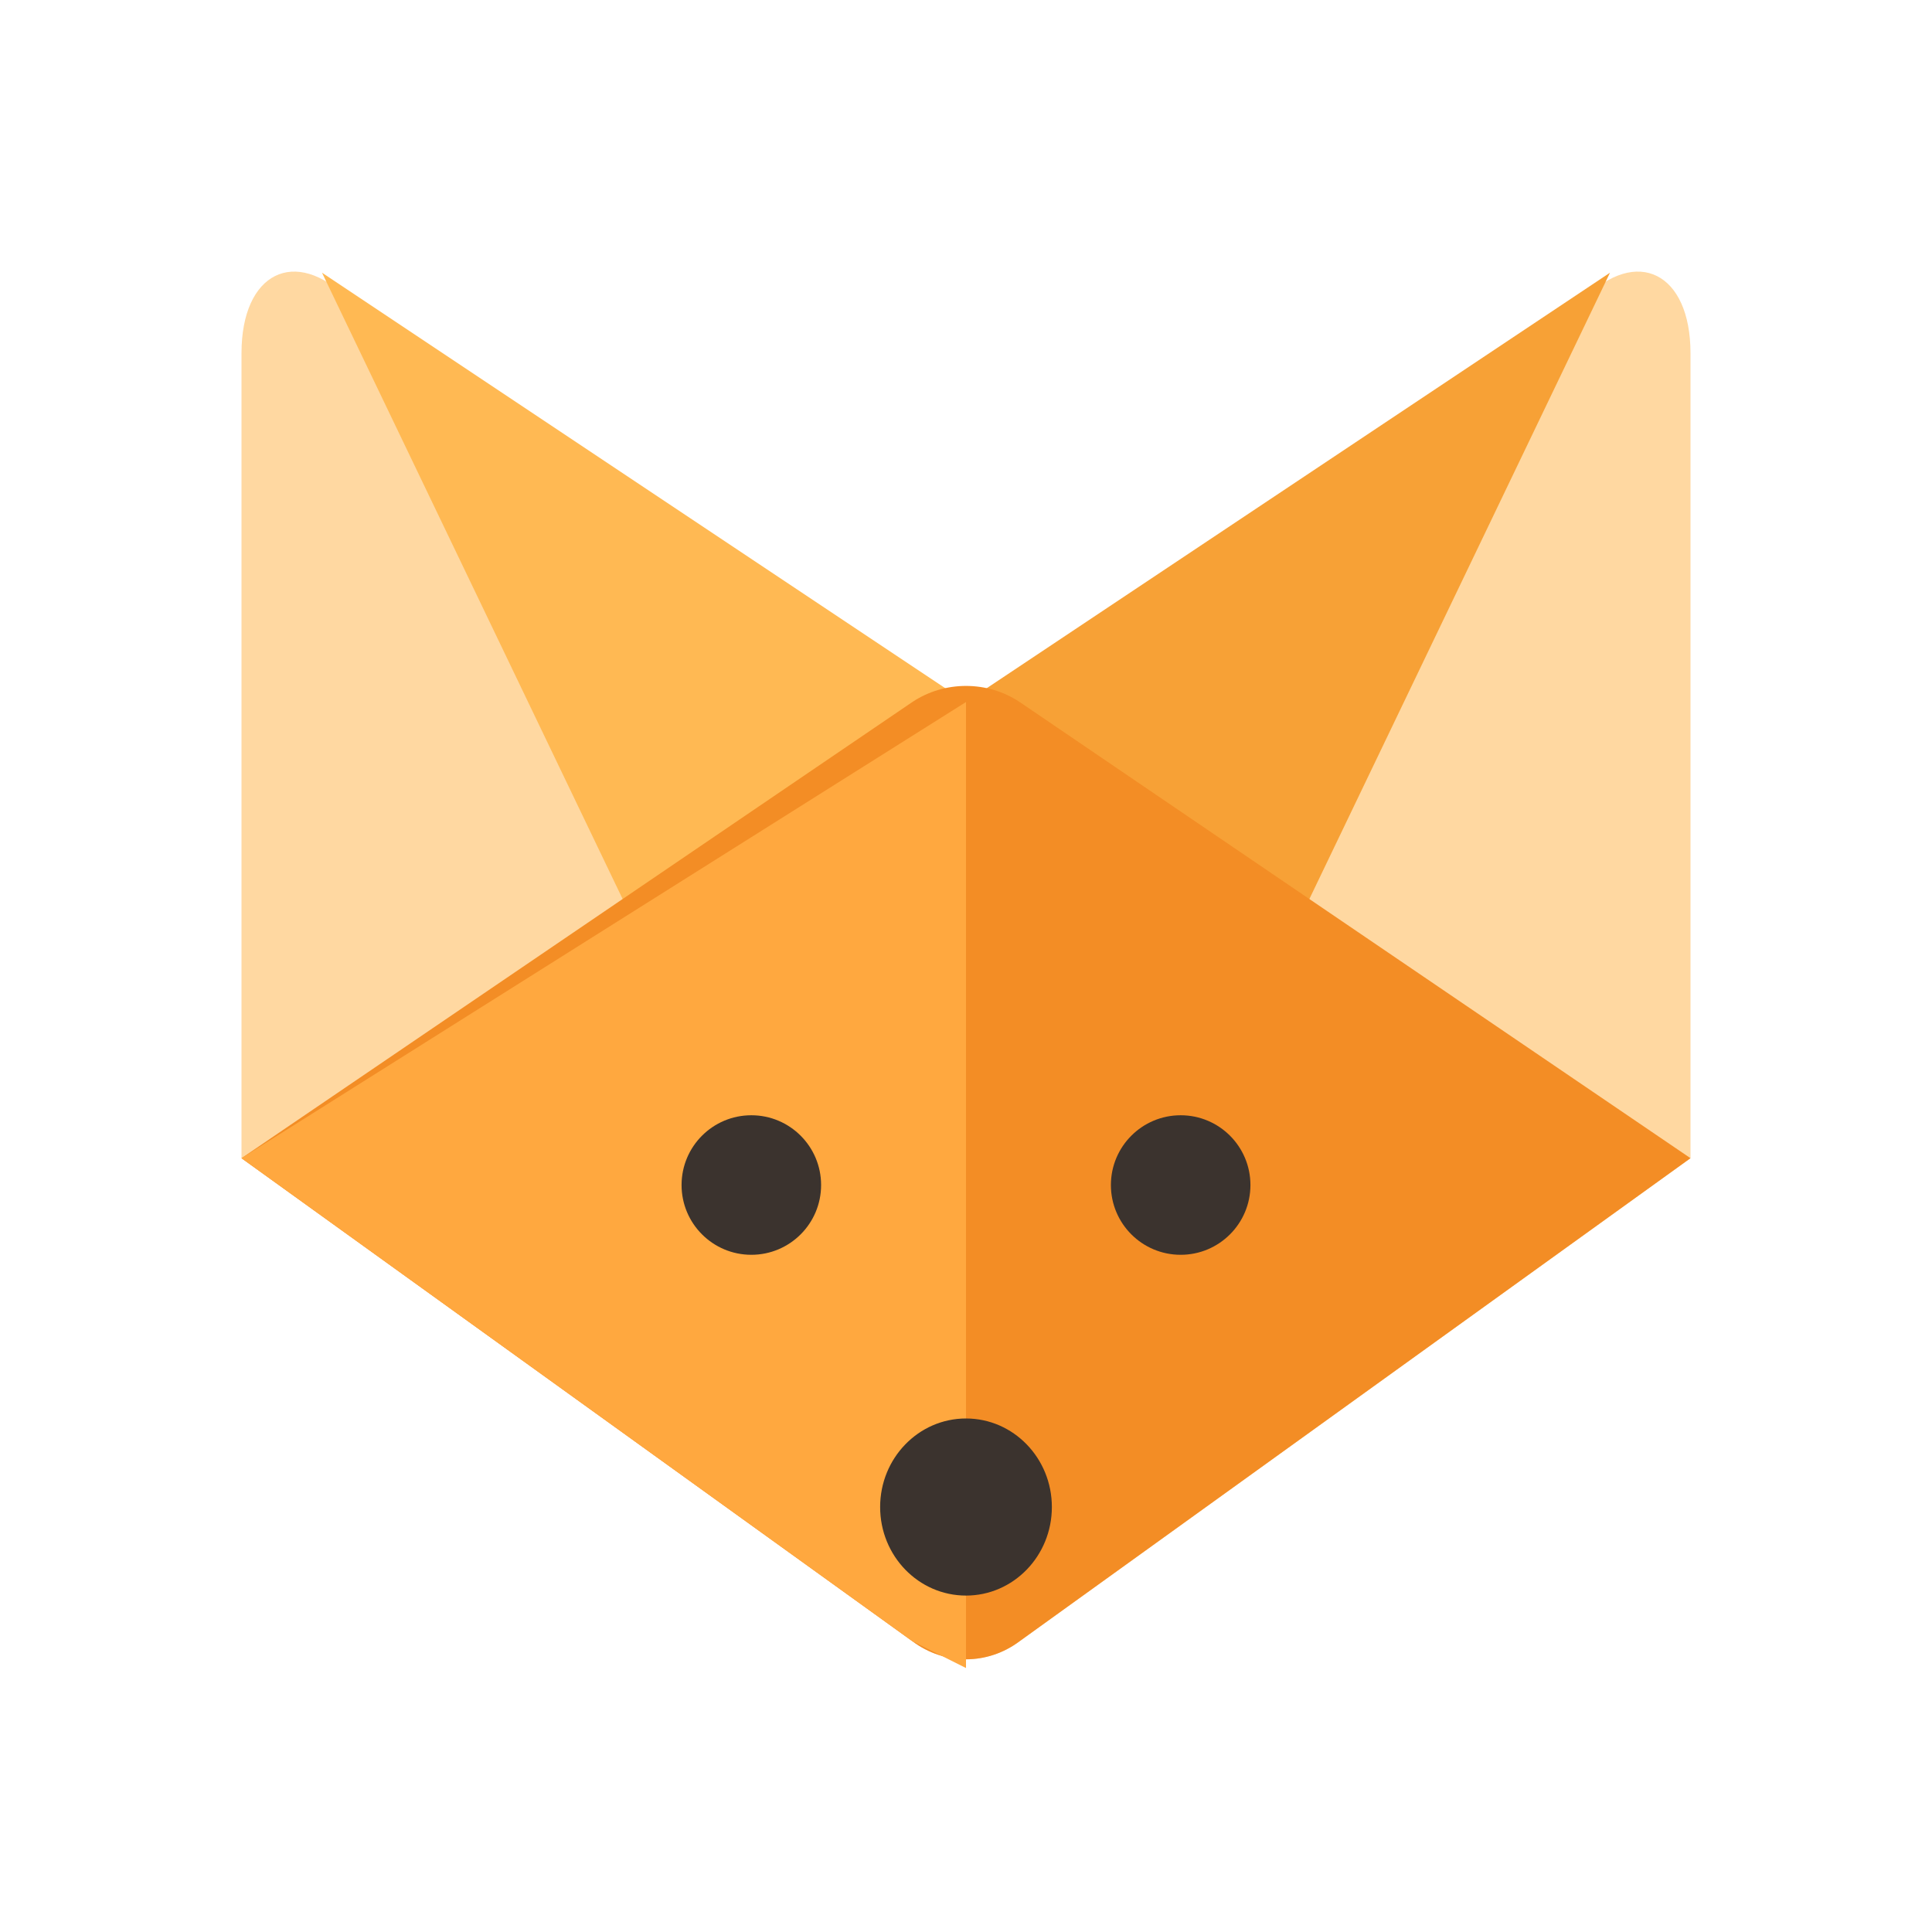
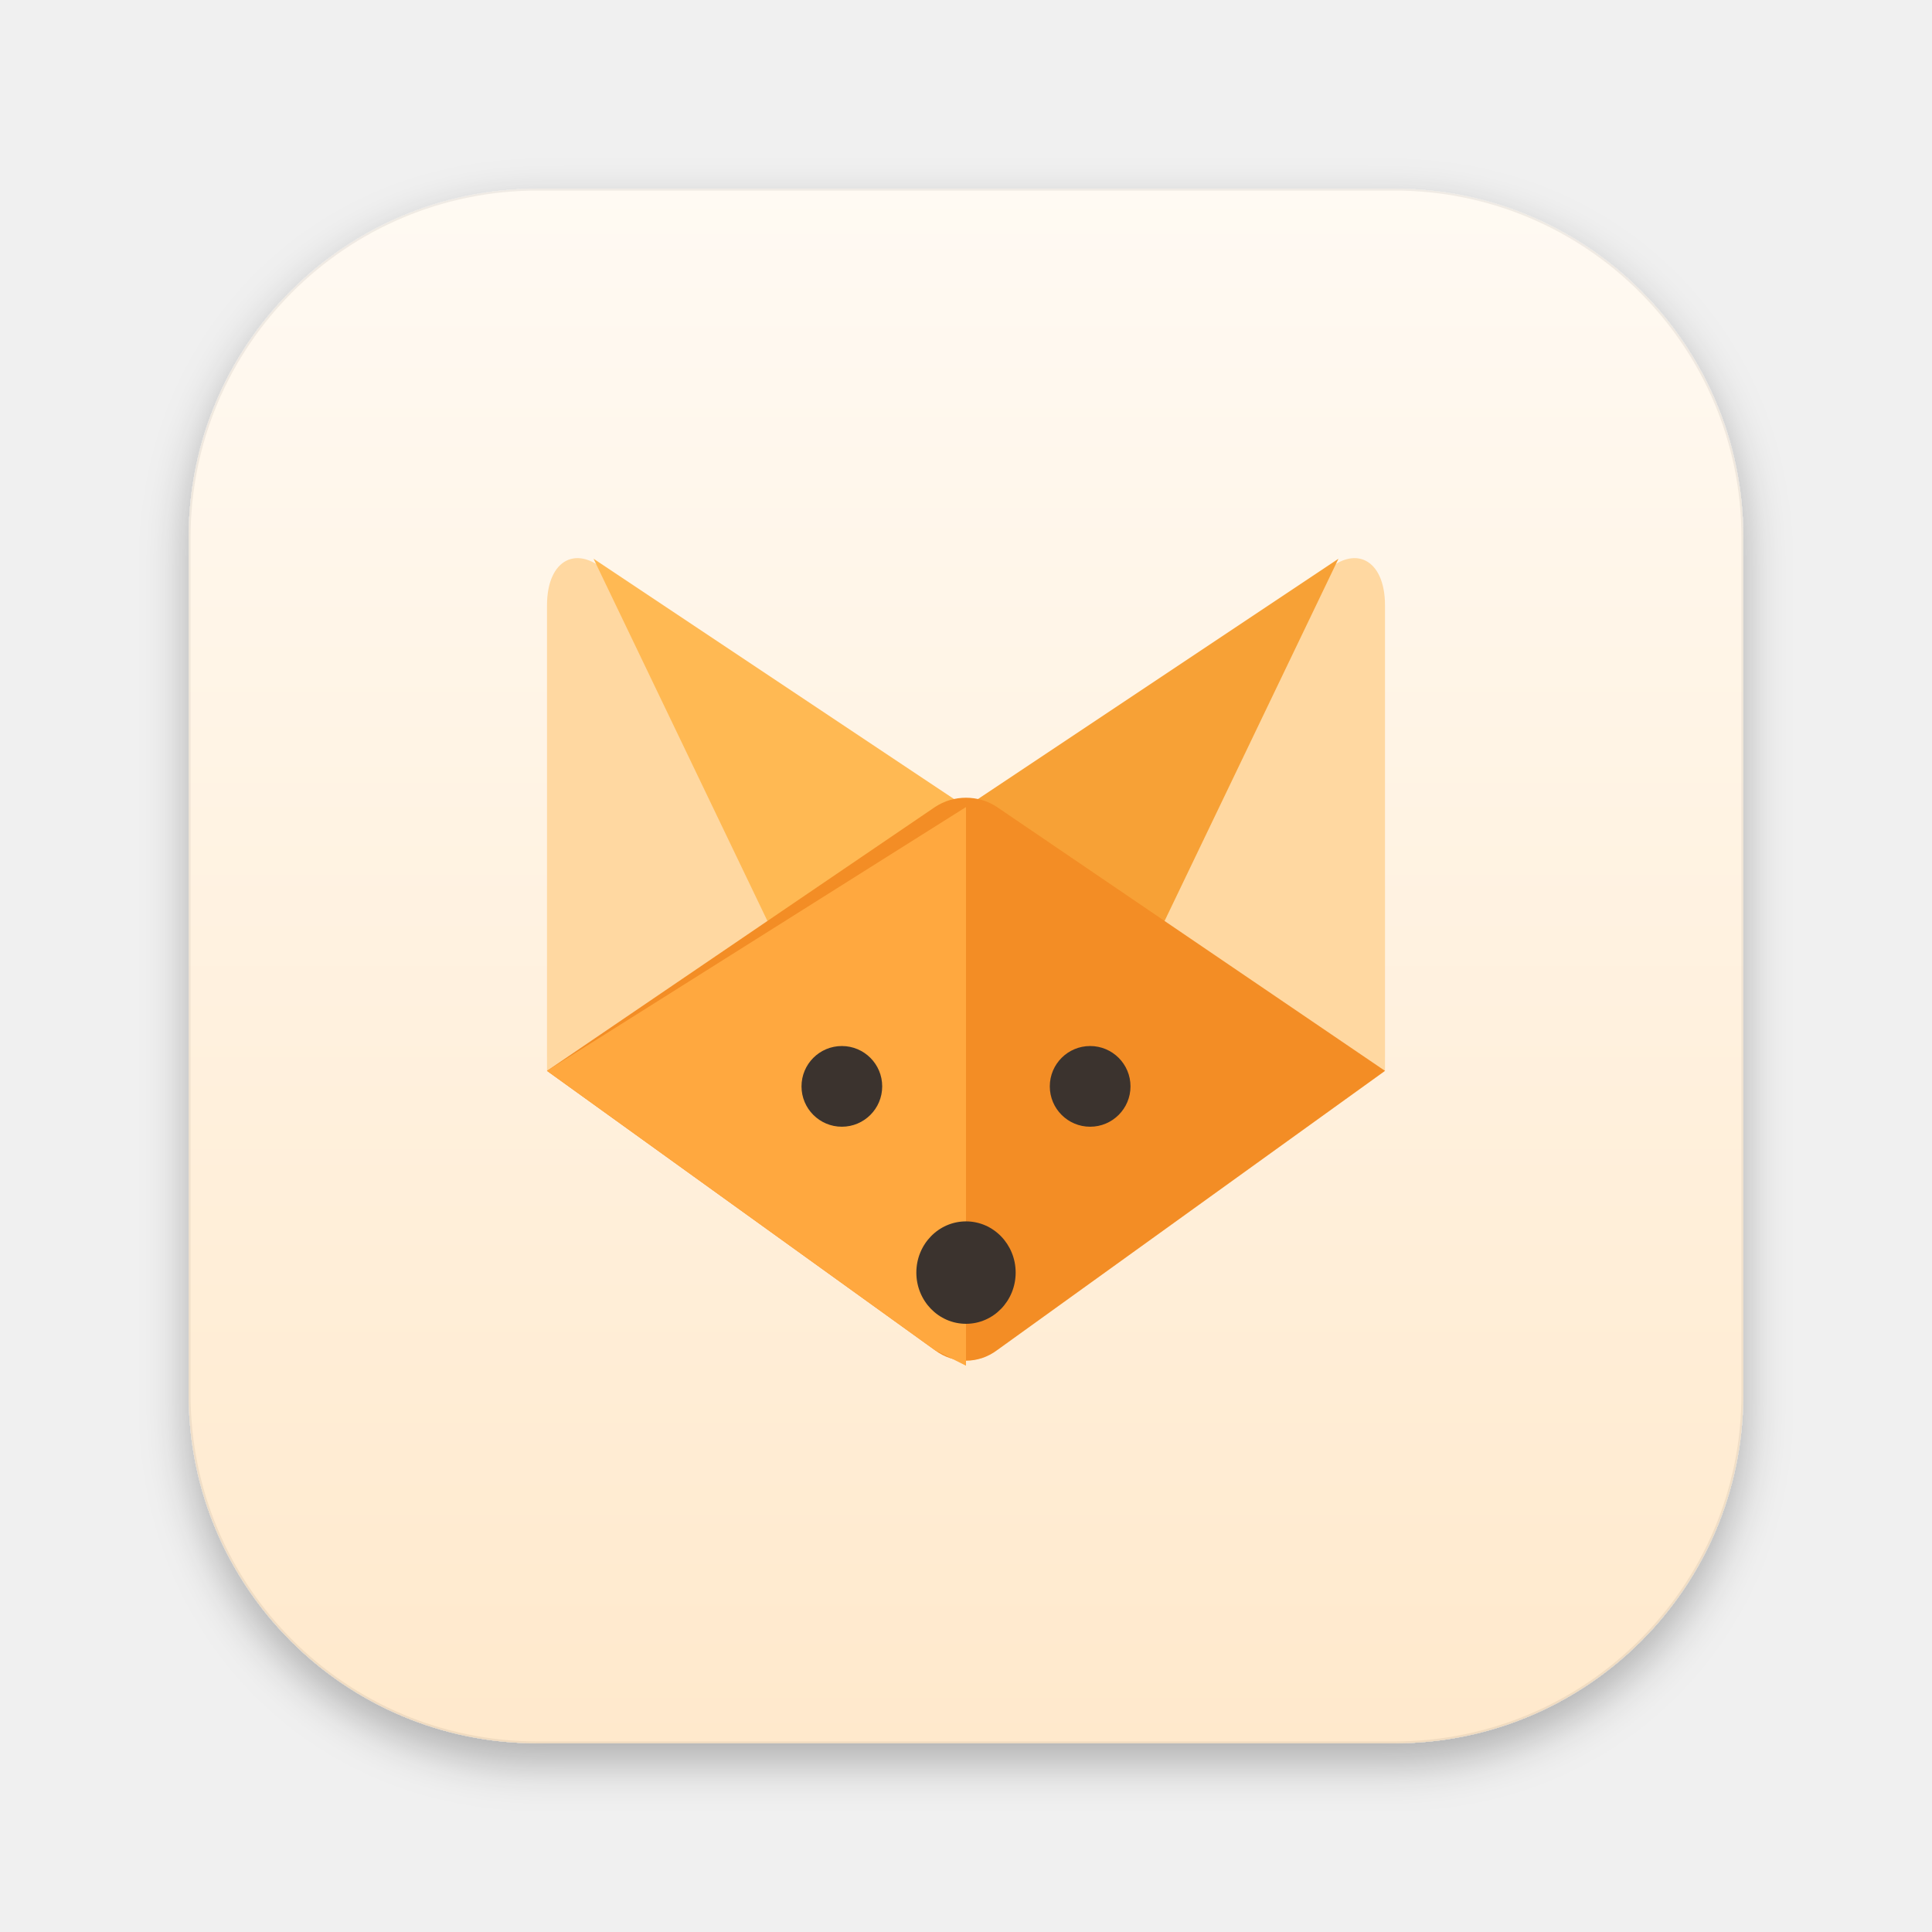
<svg xmlns="http://www.w3.org/2000/svg" width="1024" height="1024" viewBox="0 0 1024 1024" fill="none">
-   <rect width="1024" height="1024" fill="white" />
-   <g transform="translate(56.88889 59.2) scale(14.22222)">
+   <defs>
+     <linearGradient id="bg" x1="0" y1="100" x2="0" y2="924" gradientUnits="userSpaceOnUse">
+       <stop offset="0" stop-color="#FFFAF3" />
+       <stop offset="1" stop-color="#FFE9CC" />
+     </linearGradient>
+     <filter id="shadow" x="0" y="0" width="1024" height="1024" filterUnits="userSpaceOnUse">
+       <feDropShadow dx="0" dy="10" stdDeviation="12" flood-color="#000" flood-opacity="0.28" />
+     </filter>
+   </defs>
+   <rect x="100" y="100" width="824" height="824" rx="185" fill="url(#bg)" filter="url(#shadow)" />
+   <rect x="100.5" y="100.5" width="823" height="823" rx="184.5" stroke="#000" stroke-opacity="0.06" />
+   <g transform="translate(248.8 246.8) scale(8.225)">
    <path d="M5 39V9c0-3 2-4 4-2l23 15L55 7c2-2 4-1 4 2v30L34 57c-1.2.9-2.8.9-4 0Z" fill="#FFD8A1" />
    <path class="fox-ear-left" d="m8 6 24 16-12 9Z" fill="#FFB953" />
    <path class="fox-ear-right" d="m56 6-24 16 12 9Z" fill="#F7A136" />
    <path d="M5 39 30 22c1.2-.8 2.8-.8 4 0l25 17-25 18c-1.2.9-2.8.9-4 0Z" fill="#F38D25" />
    <path d="m5 39 27-17v36L30 57Z" fill="#FFA83F" />
    <circle class="fox-eye" cx="24" cy="40" r="2.6" fill="#3B332E" />
    <circle class="fox-eye" cx="40" cy="40" r="2.6" fill="#3B332E" />
    <ellipse cx="32" cy="52" rx="3.2" ry="3.3" fill="#3B332E" />
  </g>
</svg>
